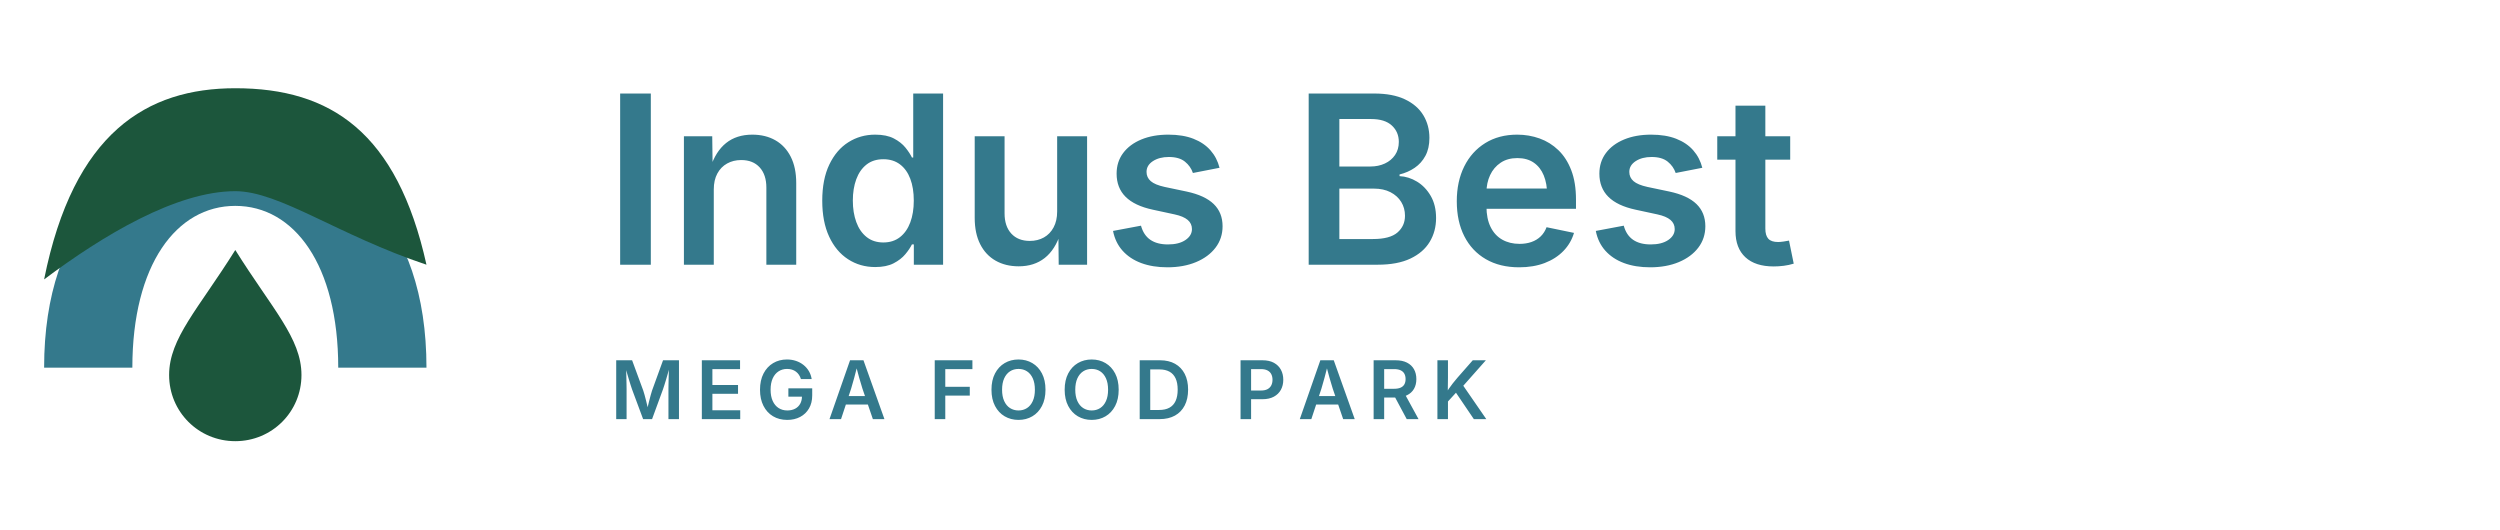
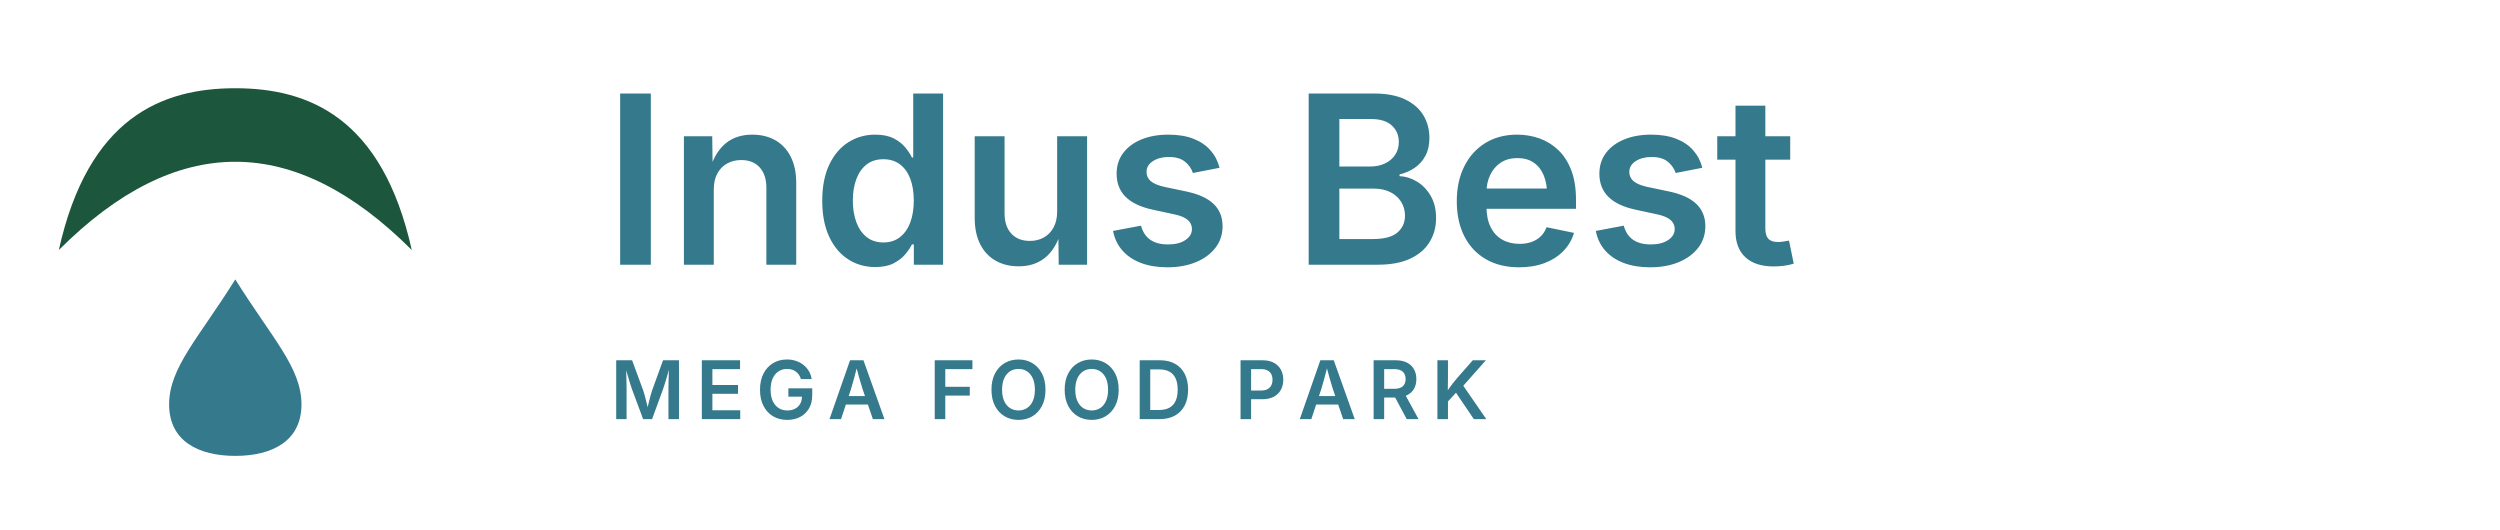
- <svg xmlns="http://www.w3.org/2000/svg" viewBox="0 0 340 72" role="img" aria-label="Gateway Canopy — River &amp; Forest, horizontal">
+ <svg xmlns="http://www.w3.org/2000/svg" viewBox="0 0 340 72" role="img" aria-label="Open Canopy — River &amp; Forest, horizontal">
  <g transform="translate(0 4)">
-     <path fill="#34798C" fill-rule="evenodd" d="M6 46C6 26 17 16 32 16C47 16 58 26 58 46H46C46 32 40 24 32 24C24 24 18 32 18 46Z" />
-     <path fill="#1C563C" fill-rule="evenodd" d="M6 34C10 14 20 8 32 8C45 8 54 14 58 32C46 28 38 22 32 22C24 22 14 28 6 34Z" />
-     <path fill="#1C563C" fill-rule="evenodd" d="M32 30C27 38 23 42 23 47C23 52 27 56 32 56C37 56 41 52 41 47C41 42 37 38 32 30Z" />
+     <path fill="#34798C" fill-rule="evenodd" d="M32 34C27 42 23 46 23 51C23 56 27 58 32 58C37 58 41 56 41 51C41 46 37 42 32 34Z" />
+     <path fill="#1C563C" fill-rule="evenodd" d="M8 30C12 12 22 8 32 8C42 8 52 12 56 30C48 22 40 18 32 18C24 18 16 22 8 30Z" />
  </g>
  <path fill="#34798C" d="M88.512 12.719V36.0H84.34V12.719ZM97.074 25.767V36.0H93.013V18.531H96.864L96.919 22.85H96.601Q97.325 20.586 98.751 19.449Q100.177 18.312 102.313 18.312Q104.112 18.312 105.455 19.081Q106.797 19.85 107.542 21.319Q108.287 22.789 108.287 24.895V36.0H104.226V25.517Q104.226 23.761 103.314 22.763Q102.403 21.766 100.806 21.766Q99.73 21.766 98.885 22.237Q98.039 22.708 97.557 23.6Q97.074 24.492 97.074 25.767ZM119.031 36.319Q116.972 36.319 115.337 35.257Q113.701 34.196 112.764 32.181Q111.826 30.167 111.826 27.301Q111.826 24.389 112.786 22.383Q113.745 20.376 115.378 19.344Q117.01 18.312 119.019 18.312Q120.576 18.312 121.567 18.833Q122.559 19.353 123.143 20.078Q123.727 20.803 124.025 21.424H124.199V12.719H128.26V36.0H124.281V33.235H124.025Q123.716 33.866 123.119 34.581Q122.522 35.296 121.534 35.807Q120.546 36.319 119.031 36.319ZM120.134 32.976Q121.463 32.976 122.388 32.258Q123.313 31.541 123.794 30.259Q124.275 28.977 124.275 27.281Q124.275 25.574 123.799 24.315Q123.323 23.055 122.398 22.355Q121.473 21.655 120.134 21.655Q118.764 21.655 117.84 22.385Q116.916 23.115 116.45 24.385Q115.985 25.654 115.985 27.281Q115.985 28.913 116.455 30.202Q116.926 31.492 117.855 32.234Q118.784 32.976 120.134 32.976ZM138.544 36.219Q136.75 36.219 135.4 35.45Q134.05 34.681 133.305 33.207Q132.56 31.733 132.56 29.636V18.531H136.621V29.014Q136.621 30.771 137.537 31.768Q138.454 32.765 140.051 32.765Q141.132 32.765 141.97 32.294Q142.808 31.823 143.29 30.923Q143.773 30.023 143.773 28.764V18.531H147.844V36.0H143.983L143.938 31.681H144.246Q143.512 33.966 142.076 35.092Q140.64 36.219 138.544 36.219ZM158.761 36.353Q156.756 36.353 155.205 35.776Q153.655 35.199 152.667 34.092Q151.679 32.984 151.373 31.406L155.175 30.692Q155.527 31.983 156.446 32.613Q157.364 33.243 158.842 33.243Q160.344 33.243 161.224 32.641Q162.105 32.04 162.105 31.159Q162.105 30.399 161.526 29.907Q160.946 29.415 159.745 29.157L156.771 28.515Q154.295 27.981 153.077 26.762Q151.859 25.542 151.859 23.62Q151.859 22.002 152.75 20.811Q153.642 19.621 155.227 18.967Q156.811 18.312 158.901 18.312Q160.884 18.312 162.313 18.874Q163.742 19.436 164.627 20.446Q165.512 21.456 165.857 22.819L162.236 23.526Q161.933 22.617 161.151 21.983Q160.368 21.35 158.956 21.35Q157.664 21.35 156.796 21.914Q155.929 22.478 155.929 23.375Q155.929 24.136 156.5 24.634Q157.071 25.133 158.405 25.425L161.377 26.05Q163.859 26.579 165.065 27.75Q166.27 28.921 166.27 30.769Q166.27 32.424 165.313 33.681Q164.356 34.938 162.663 35.645Q160.971 36.353 158.761 36.353ZM177.981 36.0V12.719H186.894Q189.411 12.719 191.078 13.513Q192.746 14.306 193.572 15.671Q194.399 17.036 194.399 18.761Q194.399 20.183 193.857 21.19Q193.314 22.198 192.397 22.823Q191.479 23.449 190.339 23.725V23.955Q191.579 24.012 192.716 24.702Q193.852 25.393 194.579 26.644Q195.306 27.896 195.306 29.656Q195.306 31.463 194.436 32.9Q193.567 34.337 191.809 35.168Q190.051 36.0 187.379 36.0ZM182.153 32.509H186.722Q189.03 32.509 190.055 31.619Q191.079 30.73 191.079 29.344Q191.079 28.296 190.564 27.46Q190.049 26.625 189.104 26.138Q188.159 25.651 186.856 25.651H182.153ZM182.153 22.645H186.367Q187.465 22.645 188.343 22.237Q189.221 21.829 189.73 21.077Q190.239 20.325 190.239 19.296Q190.239 17.944 189.286 17.066Q188.333 16.187 186.461 16.187H182.153ZM206.603 36.353Q203.976 36.353 202.073 35.247Q200.169 34.142 199.146 32.126Q198.123 30.111 198.123 27.373Q198.123 24.679 199.134 22.641Q200.145 20.603 201.994 19.458Q203.844 18.312 206.337 18.312Q207.941 18.312 209.383 18.83Q210.824 19.347 211.94 20.421Q213.056 21.495 213.695 23.161Q214.334 24.827 214.334 27.131V28.399H200.041V25.641H212.307L210.409 26.46Q210.409 24.978 209.952 23.861Q209.494 22.744 208.595 22.122Q207.696 21.499 206.359 21.499Q205.023 21.499 204.084 22.132Q203.144 22.764 202.652 23.821Q202.159 24.877 202.159 26.17V28.08Q202.159 29.736 202.722 30.874Q203.284 32.012 204.301 32.589Q205.317 33.166 206.658 33.166Q207.549 33.166 208.277 32.912Q209.006 32.657 209.531 32.151Q210.056 31.645 210.333 30.901L214.064 31.673Q213.647 33.076 212.627 34.129Q211.608 35.183 210.083 35.768Q208.557 36.353 206.603 36.353ZM224.417 36.353Q222.412 36.353 220.862 35.776Q219.311 35.199 218.323 34.092Q217.336 32.984 217.029 31.406L220.831 30.692Q221.184 31.983 222.102 32.613Q223.02 33.243 224.498 33.243Q226 33.243 226.881 32.641Q227.761 32.04 227.761 31.159Q227.761 30.399 227.182 29.907Q226.603 29.415 225.401 29.157L222.428 28.515Q219.951 27.981 218.733 26.762Q217.515 25.542 217.515 23.62Q217.515 22.002 218.407 20.811Q219.298 19.621 220.883 18.967Q222.468 18.312 224.557 18.312Q226.54 18.312 227.969 18.874Q229.399 19.436 230.283 20.446Q231.168 21.456 231.514 22.819L227.893 23.526Q227.589 22.617 226.807 21.983Q226.024 21.35 224.612 21.35Q223.32 21.35 222.452 21.914Q221.585 22.478 221.585 23.375Q221.585 24.136 222.156 24.634Q222.727 25.133 224.061 25.425L227.034 26.05Q229.516 26.579 230.721 27.75Q231.926 28.921 231.926 30.769Q231.926 32.424 230.969 33.681Q230.012 34.938 228.319 35.645Q226.627 36.353 224.417 36.353ZM243.467 18.531V21.714H233.547V18.531ZM236.026 14.375H240.087V31.081Q240.087 32.028 240.493 32.471Q240.899 32.914 241.834 32.914Q242.106 32.914 242.565 32.849Q243.024 32.784 243.306 32.721L243.946 35.856Q243.277 36.062 242.579 36.149Q241.881 36.236 241.227 36.236Q238.72 36.236 237.373 34.987Q236.026 33.738 236.026 31.429Z" />
  <path fill="#34798C" d="M83.804 57.0V48.997H85.966L87.487 53.129Q87.564 53.359 87.664 53.72Q87.763 54.082 87.868 54.501Q87.973 54.92 88.066 55.319Q88.16 55.719 88.224 56.027H87.934Q88.002 55.729 88.094 55.333Q88.186 54.937 88.291 54.516Q88.397 54.096 88.497 53.729Q88.597 53.362 88.674 53.129L90.174 48.997H92.341V57.0H90.909V52.961Q90.909 52.704 90.916 52.338Q90.922 51.972 90.933 51.553Q90.944 51.134 90.954 50.707Q90.964 50.279 90.968 49.896H91.067Q90.96 50.317 90.835 50.761Q90.71 51.205 90.586 51.622Q90.462 52.039 90.351 52.386Q90.24 52.733 90.161 52.961L88.681 57.0H87.464L85.962 52.961Q85.883 52.736 85.774 52.395Q85.666 52.053 85.54 51.64Q85.414 51.226 85.286 50.778Q85.158 50.331 85.036 49.896H85.154Q85.16 50.255 85.17 50.676Q85.18 51.097 85.19 51.52Q85.199 51.944 85.207 52.319Q85.215 52.694 85.215 52.961V57.0ZM95.45 57.0V48.997H100.648V50.205H96.885V52.363H100.372V53.555H96.885V55.792H100.671V57.0ZM107.065 57.107Q105.962 57.107 105.128 56.609Q104.294 56.11 103.828 55.19Q103.361 54.27 103.361 53.008Q103.361 51.717 103.84 50.796Q104.319 49.875 105.147 49.382Q105.975 48.89 107.02 48.89Q107.681 48.89 108.253 49.082Q108.825 49.275 109.273 49.632Q109.722 49.989 110.009 50.477Q110.296 50.966 110.388 51.554H108.926Q108.829 51.233 108.659 50.979Q108.489 50.725 108.249 50.544Q108.01 50.364 107.707 50.269Q107.403 50.175 107.039 50.175Q106.393 50.175 105.886 50.501Q105.379 50.827 105.09 51.457Q104.801 52.087 104.801 52.996Q104.801 53.903 105.089 54.533Q105.377 55.163 105.888 55.492Q106.399 55.822 107.073 55.822Q107.684 55.822 108.133 55.586Q108.582 55.35 108.825 54.915Q109.068 54.481 109.068 53.891L109.399 53.944H107.219V52.817H110.461V53.775Q110.461 54.806 110.023 55.552Q109.585 56.299 108.82 56.703Q108.054 57.107 107.065 57.107ZM112.813 57.0 115.607 48.997H117.43L120.283 57.0H118.71L117.289 52.844Q117.081 52.198 116.854 51.386Q116.627 50.573 116.353 49.533H116.654Q116.387 50.58 116.169 51.399Q115.95 52.219 115.756 52.844L114.381 57.0ZM114.44 55.017V53.862H118.656V55.017ZM127.124 57.0V48.997H132.248V50.205H128.558V52.608H131.89V53.8H128.558V57.0ZM138.517 57.107Q137.468 57.107 136.636 56.619Q135.804 56.131 135.323 55.212Q134.841 54.293 134.841 53.004Q134.841 51.708 135.323 50.788Q135.804 49.867 136.636 49.379Q137.468 48.89 138.517 48.89Q139.566 48.89 140.395 49.379Q141.225 49.867 141.705 50.788Q142.186 51.708 142.186 53.004Q142.186 54.295 141.705 55.214Q141.225 56.133 140.395 56.62Q139.566 57.107 138.517 57.107ZM138.517 55.822Q139.169 55.822 139.671 55.498Q140.173 55.174 140.459 54.544Q140.745 53.914 140.745 53.004Q140.745 52.085 140.459 51.454Q140.173 50.823 139.671 50.499Q139.169 50.175 138.517 50.175Q137.863 50.175 137.359 50.501Q136.855 50.826 136.569 51.457Q136.282 52.088 136.282 53.004Q136.282 53.914 136.569 54.542Q136.855 55.171 137.359 55.496Q137.863 55.822 138.517 55.822ZM148.471 57.107Q147.422 57.107 146.59 56.619Q145.758 56.131 145.277 55.212Q144.795 54.293 144.795 53.004Q144.795 51.708 145.277 50.788Q145.758 49.867 146.59 49.379Q147.422 48.89 148.471 48.89Q149.52 48.89 150.349 49.379Q151.179 49.867 151.659 50.788Q152.14 51.708 152.14 53.004Q152.14 54.295 151.659 55.214Q151.179 56.133 150.349 56.62Q149.52 57.107 148.471 57.107ZM148.471 55.822Q149.123 55.822 149.625 55.498Q150.127 55.174 150.413 54.544Q150.699 53.914 150.699 53.004Q150.699 52.085 150.413 51.454Q150.127 50.823 149.625 50.499Q149.123 50.175 148.471 50.175Q147.817 50.175 147.313 50.501Q146.81 50.826 146.523 51.457Q146.236 52.088 146.236 53.004Q146.236 53.914 146.523 54.542Q146.81 55.171 147.313 55.496Q147.817 55.822 148.471 55.822ZM157.708 57.0H155.681V55.757H157.635Q158.476 55.757 159.038 55.451Q159.601 55.144 159.883 54.528Q160.165 53.912 160.165 52.99Q160.165 52.073 159.883 51.462Q159.6 50.851 159.048 50.546Q158.495 50.24 157.674 50.24H155.642V48.997H157.761Q158.955 48.997 159.809 49.476Q160.663 49.955 161.123 50.85Q161.582 51.746 161.582 52.99Q161.582 54.24 161.122 55.138Q160.662 56.037 159.794 56.519Q158.927 57.0 157.708 57.0ZM156.433 48.997V57.0H154.999V48.997ZM168.715 57.0V48.997H171.709Q172.628 48.997 173.256 49.342Q173.883 49.687 174.205 50.285Q174.526 50.883 174.526 51.647Q174.526 52.414 174.202 53.01Q173.877 53.607 173.245 53.95Q172.612 54.293 171.685 54.293H169.702V53.111H171.496Q172.041 53.111 172.387 52.923Q172.733 52.734 172.897 52.403Q173.061 52.072 173.061 51.647Q173.061 51.219 172.897 50.892Q172.733 50.565 172.385 50.382Q172.037 50.198 171.489 50.198H170.149V57.0ZM176.773 57.0 179.567 48.997H181.39L184.243 57.0H182.67L181.249 52.844Q181.041 52.198 180.814 51.386Q180.587 50.573 180.313 49.533H180.614Q180.347 50.58 180.128 51.399Q179.91 52.219 179.716 52.844L178.341 57.0ZM178.4 55.017V53.862H182.616V55.017ZM186.813 57.0V48.997H189.807Q190.726 48.997 191.354 49.319Q191.981 49.64 192.303 50.217Q192.625 50.794 192.625 51.557Q192.625 52.323 192.3 52.887Q191.975 53.45 191.343 53.756Q190.71 54.062 189.784 54.062H187.649V52.874H189.594Q190.139 52.874 190.483 52.72Q190.828 52.567 190.993 52.273Q191.159 51.98 191.159 51.557Q191.159 51.127 190.993 50.825Q190.828 50.522 190.482 50.36Q190.135 50.198 189.587 50.198H188.247V57.0ZM191.314 57.0 189.372 53.371H190.939L192.921 57.0ZM196.529 55.031V53.672Q196.784 53.249 197.033 52.883Q197.282 52.518 197.565 52.157Q197.849 51.796 198.194 51.391L200.296 48.997H202.078L198.687 52.825L198.58 52.79ZM195.488 57.0V48.997H196.923V51.369L196.897 53.302L196.923 54.002V57.0ZM200.442 57.0 197.895 53.236 198.796 52.155 202.136 57.0Z" />
</svg>
